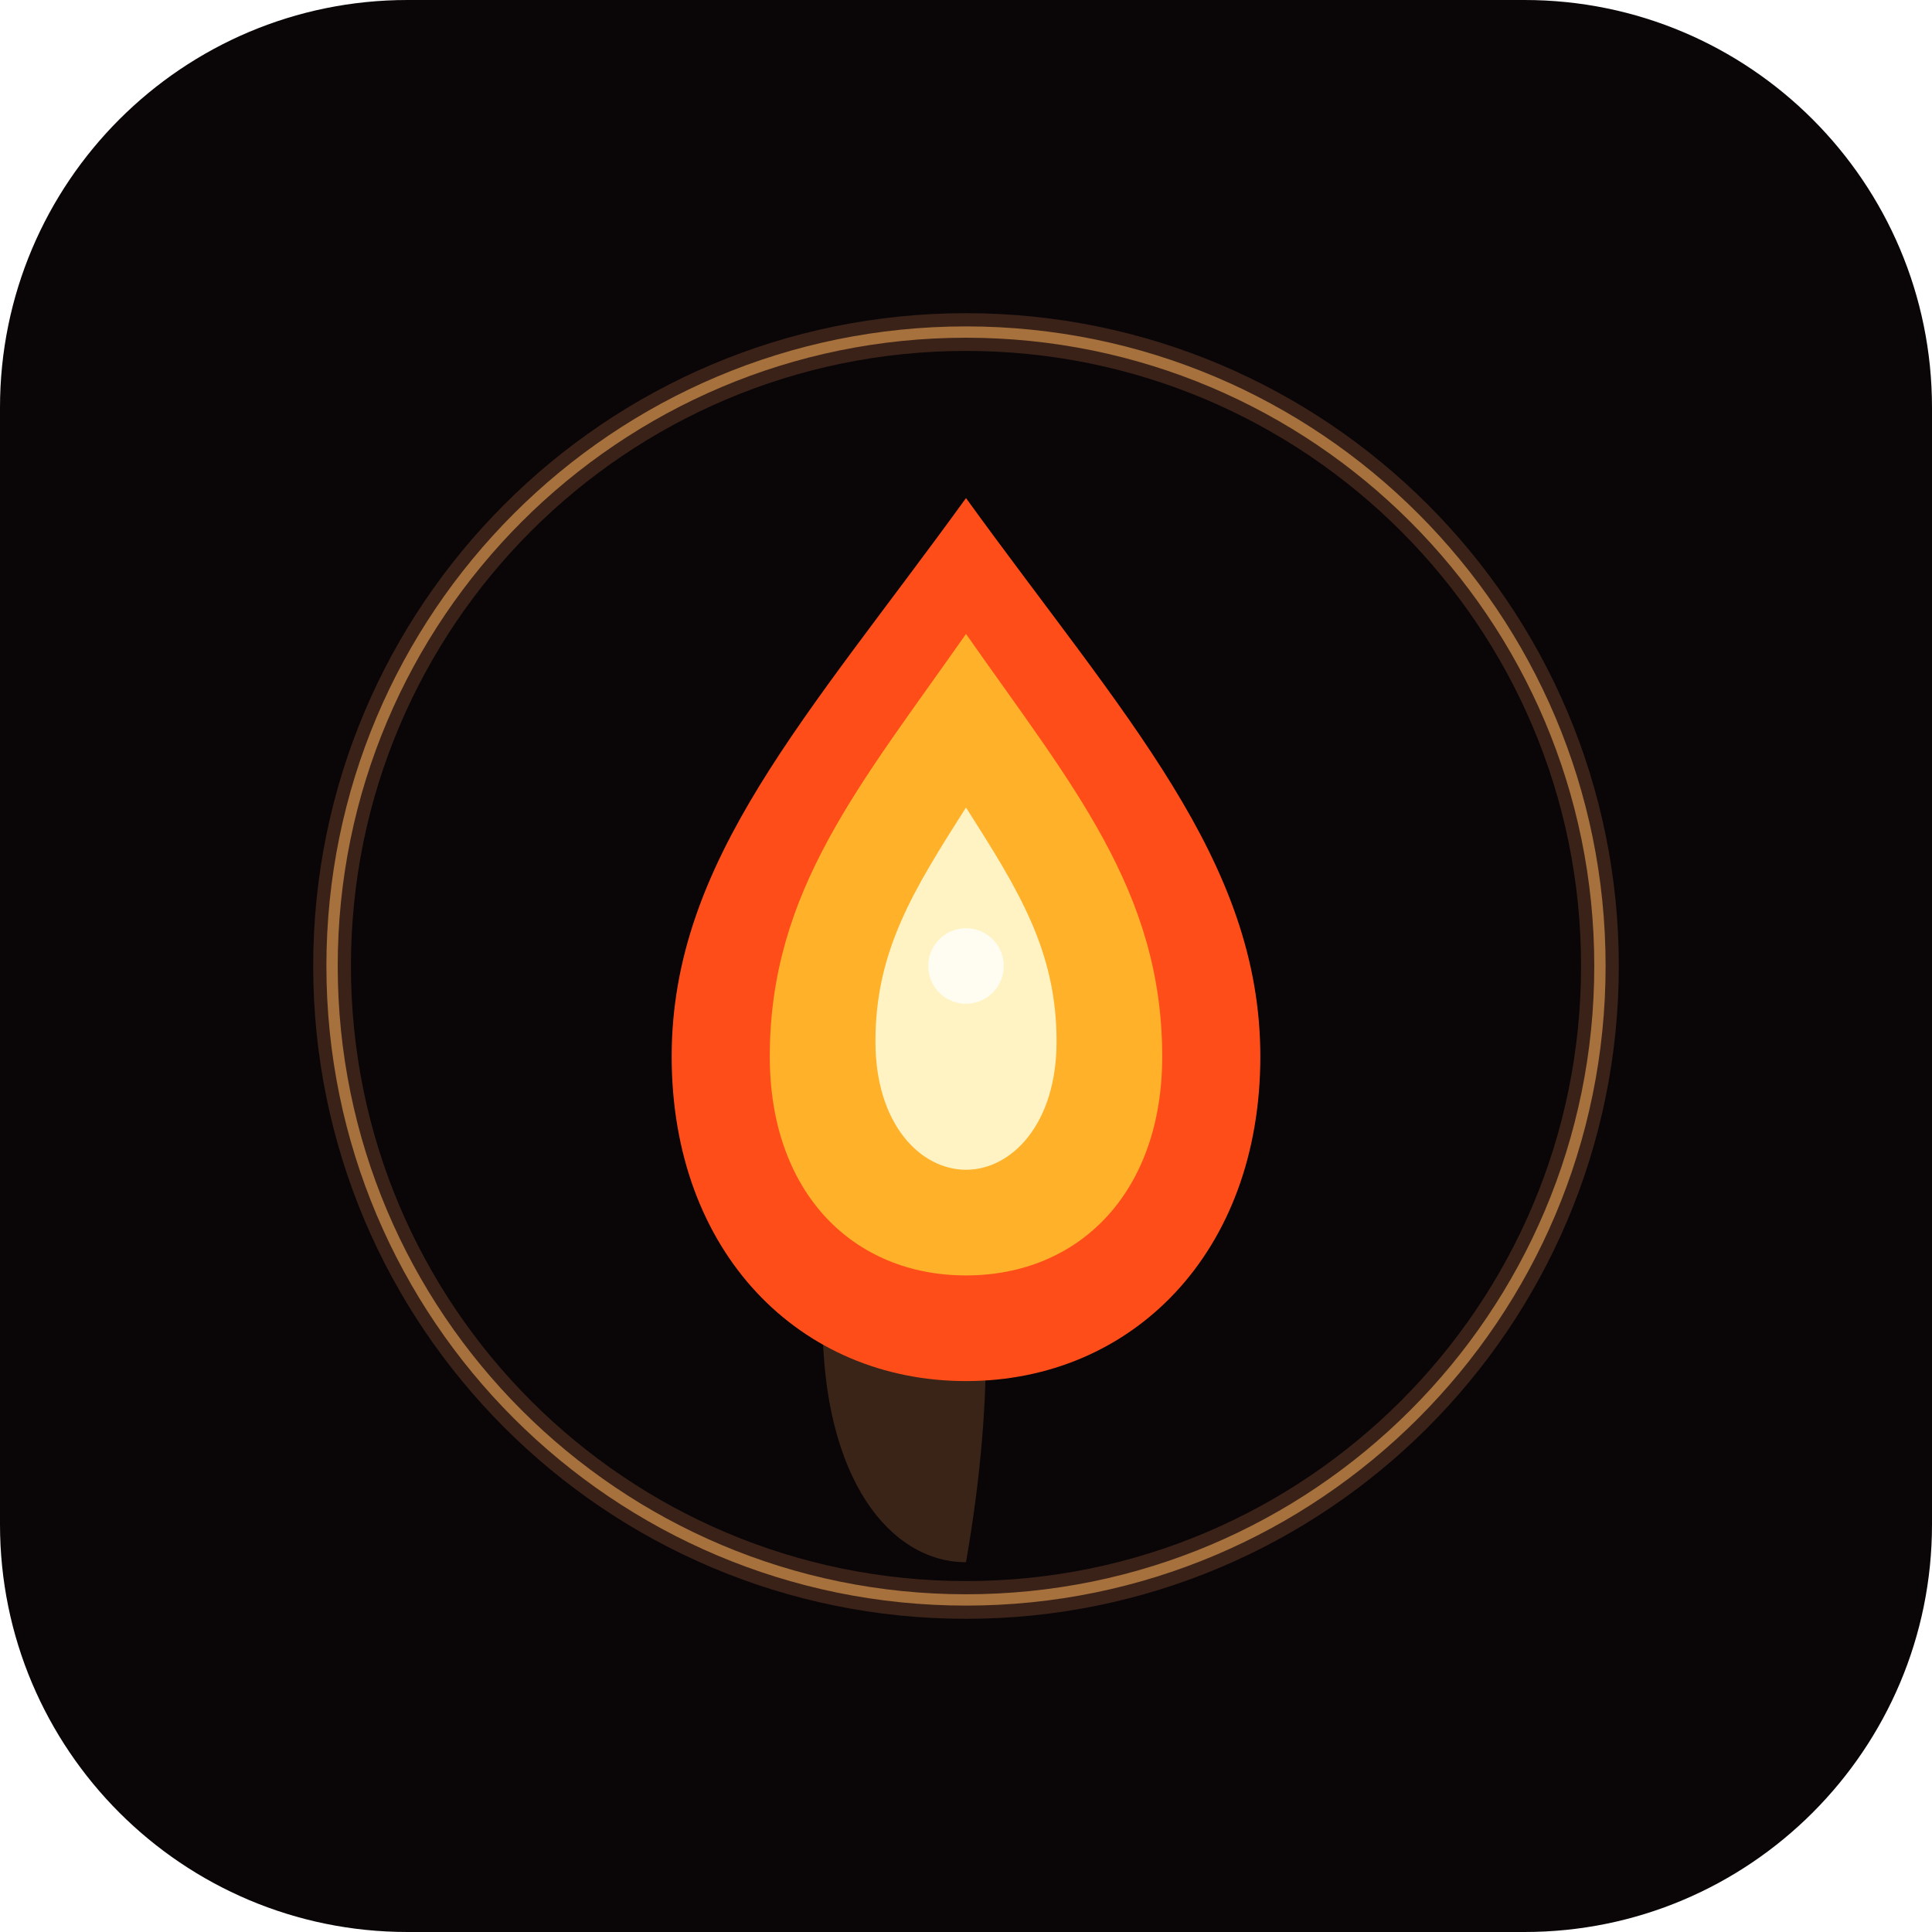
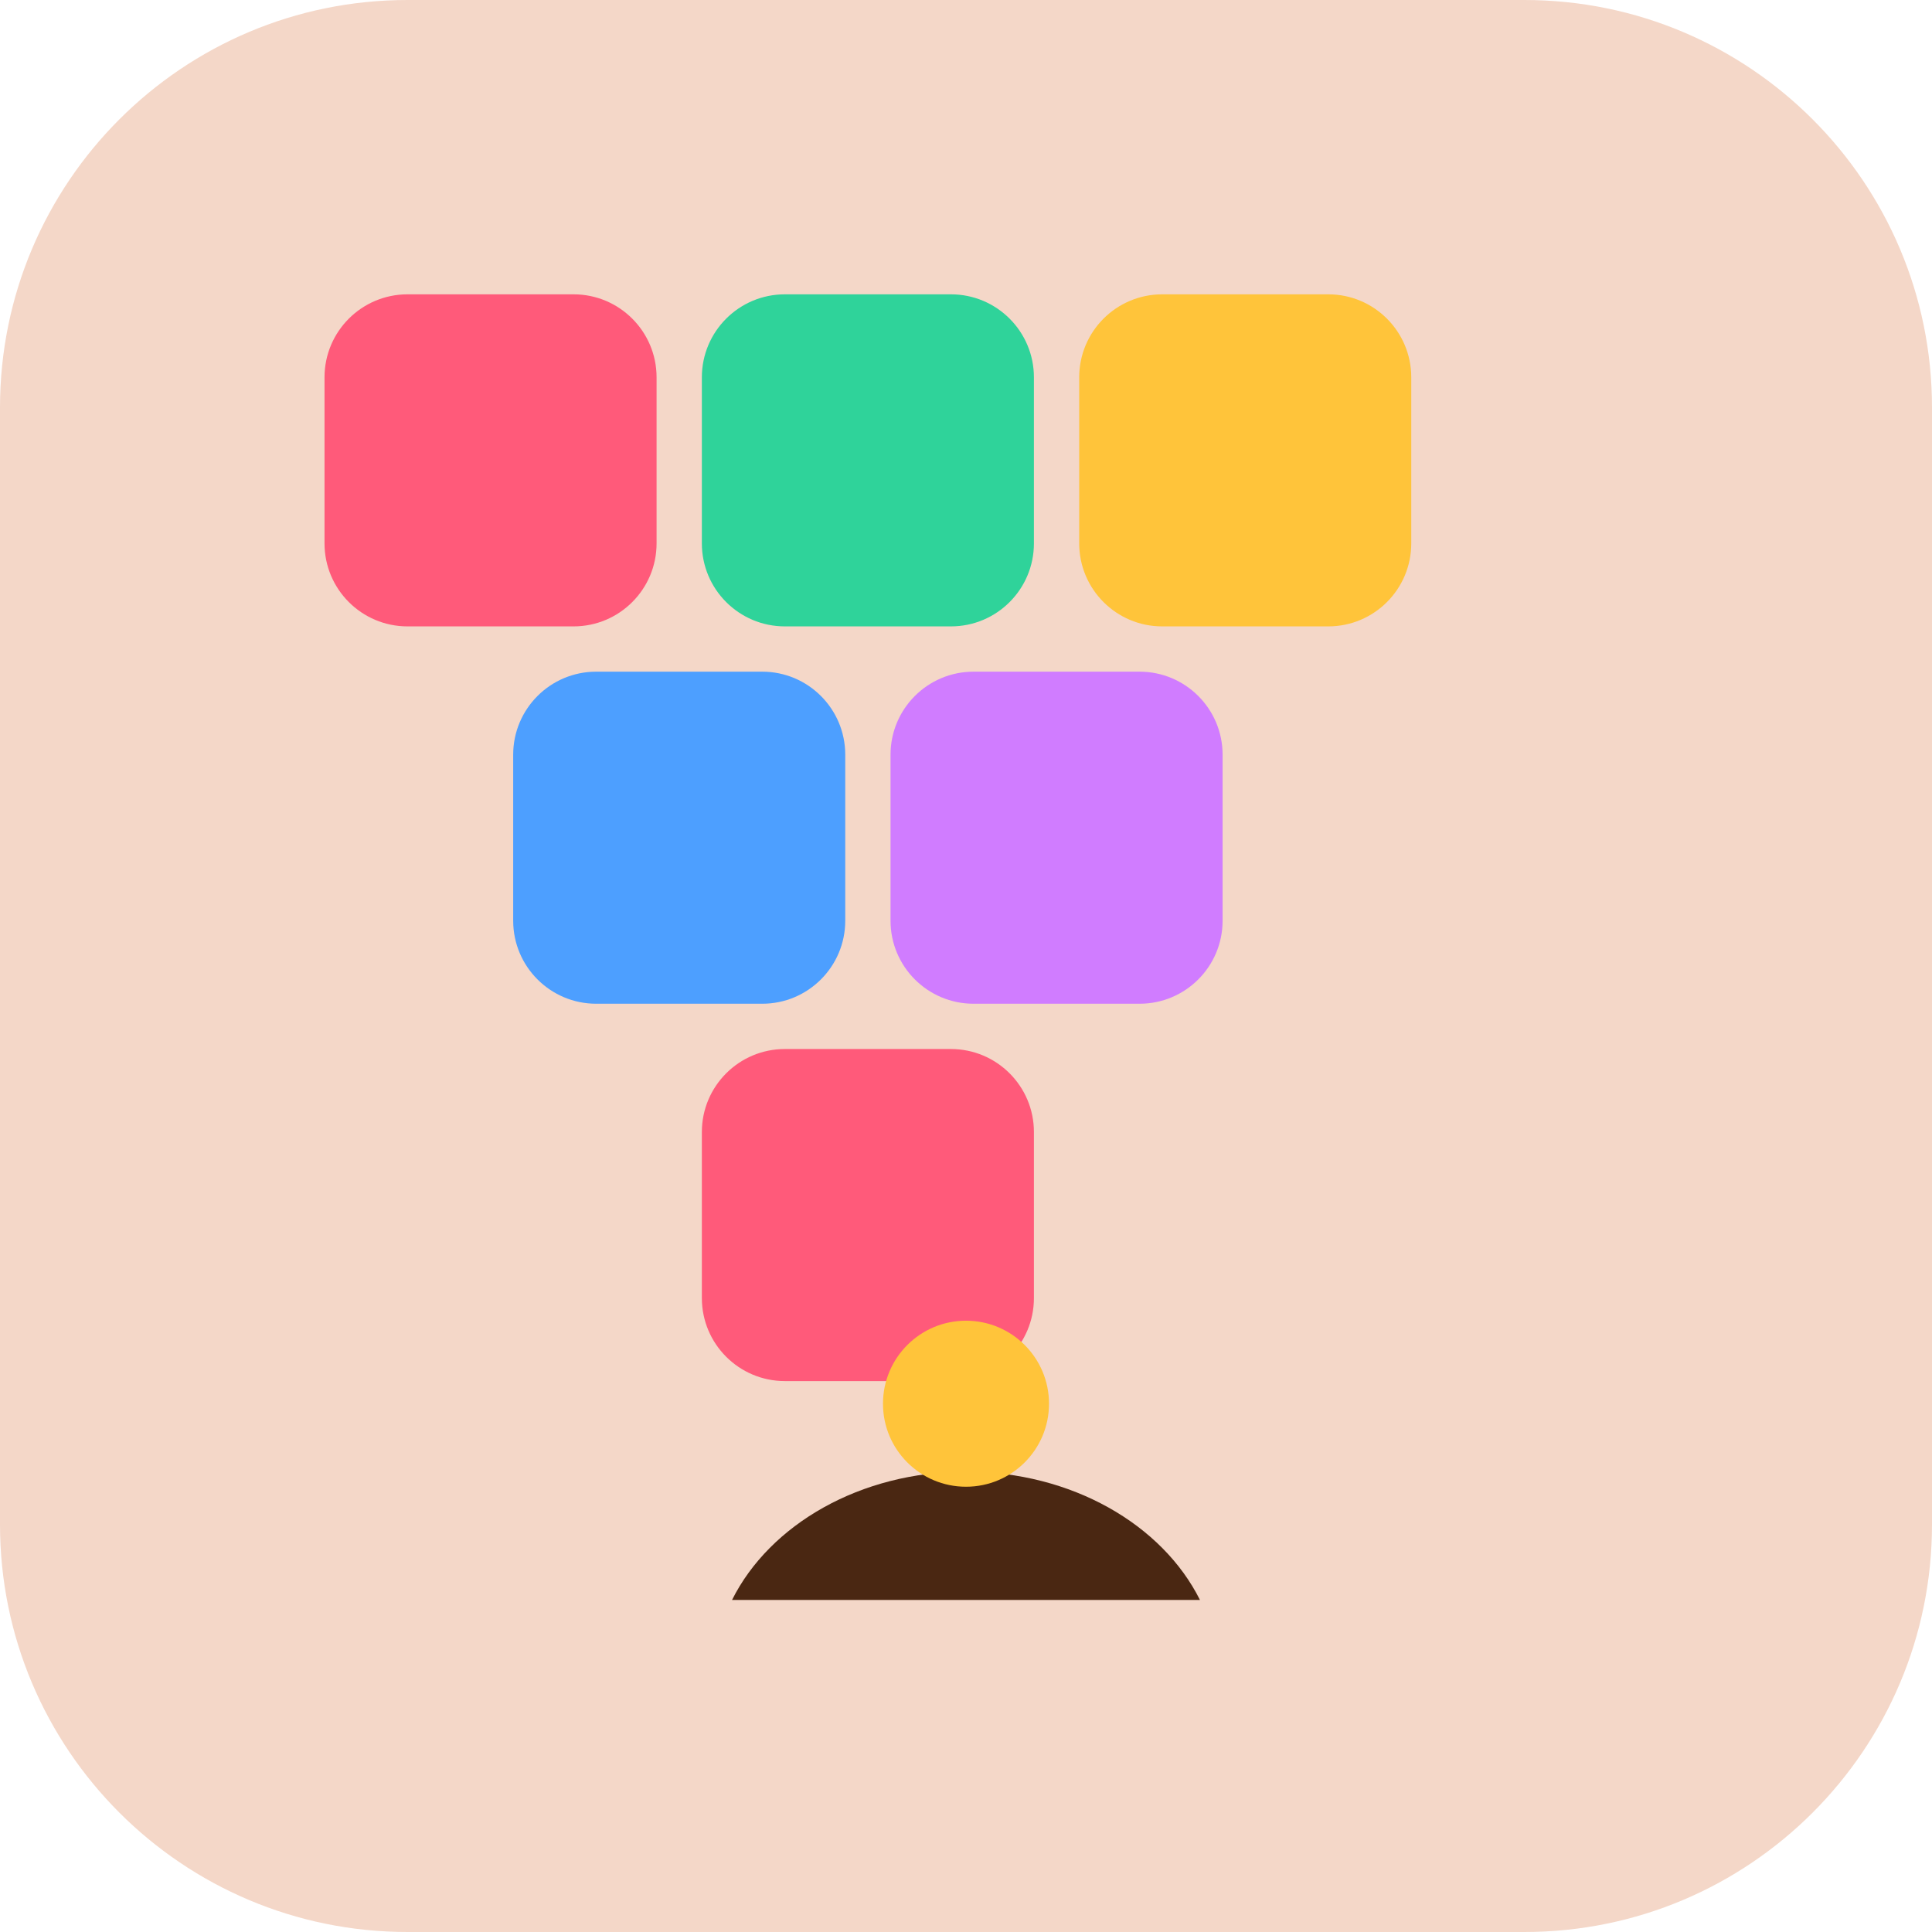
- <svg xmlns="http://www.w3.org/2000/svg" viewBox="0 0 512 512" role="img" aria-label="WICK">
-   <rect width="512" height="512" rx="108" fill="#0a0608" />
-   <circle cx="256" cy="256" r="168" fill="none" stroke="#3a2218" stroke-width="10" />
-   <circle cx="256" cy="256" r="168" fill="none" stroke="#ffb35a" stroke-width="3" opacity="0.55" />
-   <path d="M256 414c8-46 6-78 0-112-18 22-38 18-38 48 0 42 18 64 38 64z" fill="#3a2418" />
-   <path d="M256 132c42 58 78 96 78 148 0 52-34 86-78 86s-78-34-78-86c0-52 36-90 78-148z" fill="#ff4d1a" />
-   <path d="M256 168c28 40 52 68 52 112 0 36-22 58-52 58s-52-22-52-58c0-44 24-72 52-112z" fill="#ffb12a" />
-   <path d="M256 214c14 22 24 38 24 62 0 22-12 34-24 34s-24-12-24-34c0-24 10-40 24-62z" fill="#fff3c4" />
-   <circle cx="256" cy="256" r="10" fill="#fffdf2" />
+ <svg xmlns="http://www.w3.org/2000/svg" viewBox="0 0 512 512" role="img" aria-label="POPDRAW">
+   <rect width="512" height="512" rx="108" fill="#f4d7c8" />
+   <rect x="86" y="78" width="88" height="88" rx="22" fill="#ff5a7a" />
+   <rect x="186" y="78" width="88" height="88" rx="22" fill="#2fd39a" />
+   <rect x="286" y="78" width="88" height="88" rx="22" fill="#ffc43a" />
+   <rect x="136" y="178" width="88" height="88" rx="22" fill="#4d9fff" />
+   <rect x="236" y="178" width="88" height="88" rx="22" fill="#d07cff" />
+   <rect x="186" y="278" width="88" height="88" rx="22" fill="#ff5a7a" />
+   <path d="M256 390c-28 0-52 14-62 34h124c-10-20-34-34-62-34z" fill="#4a2712" />
+   <circle cx="256" cy="372" r="22" fill="#ffc43a" />
</svg>
